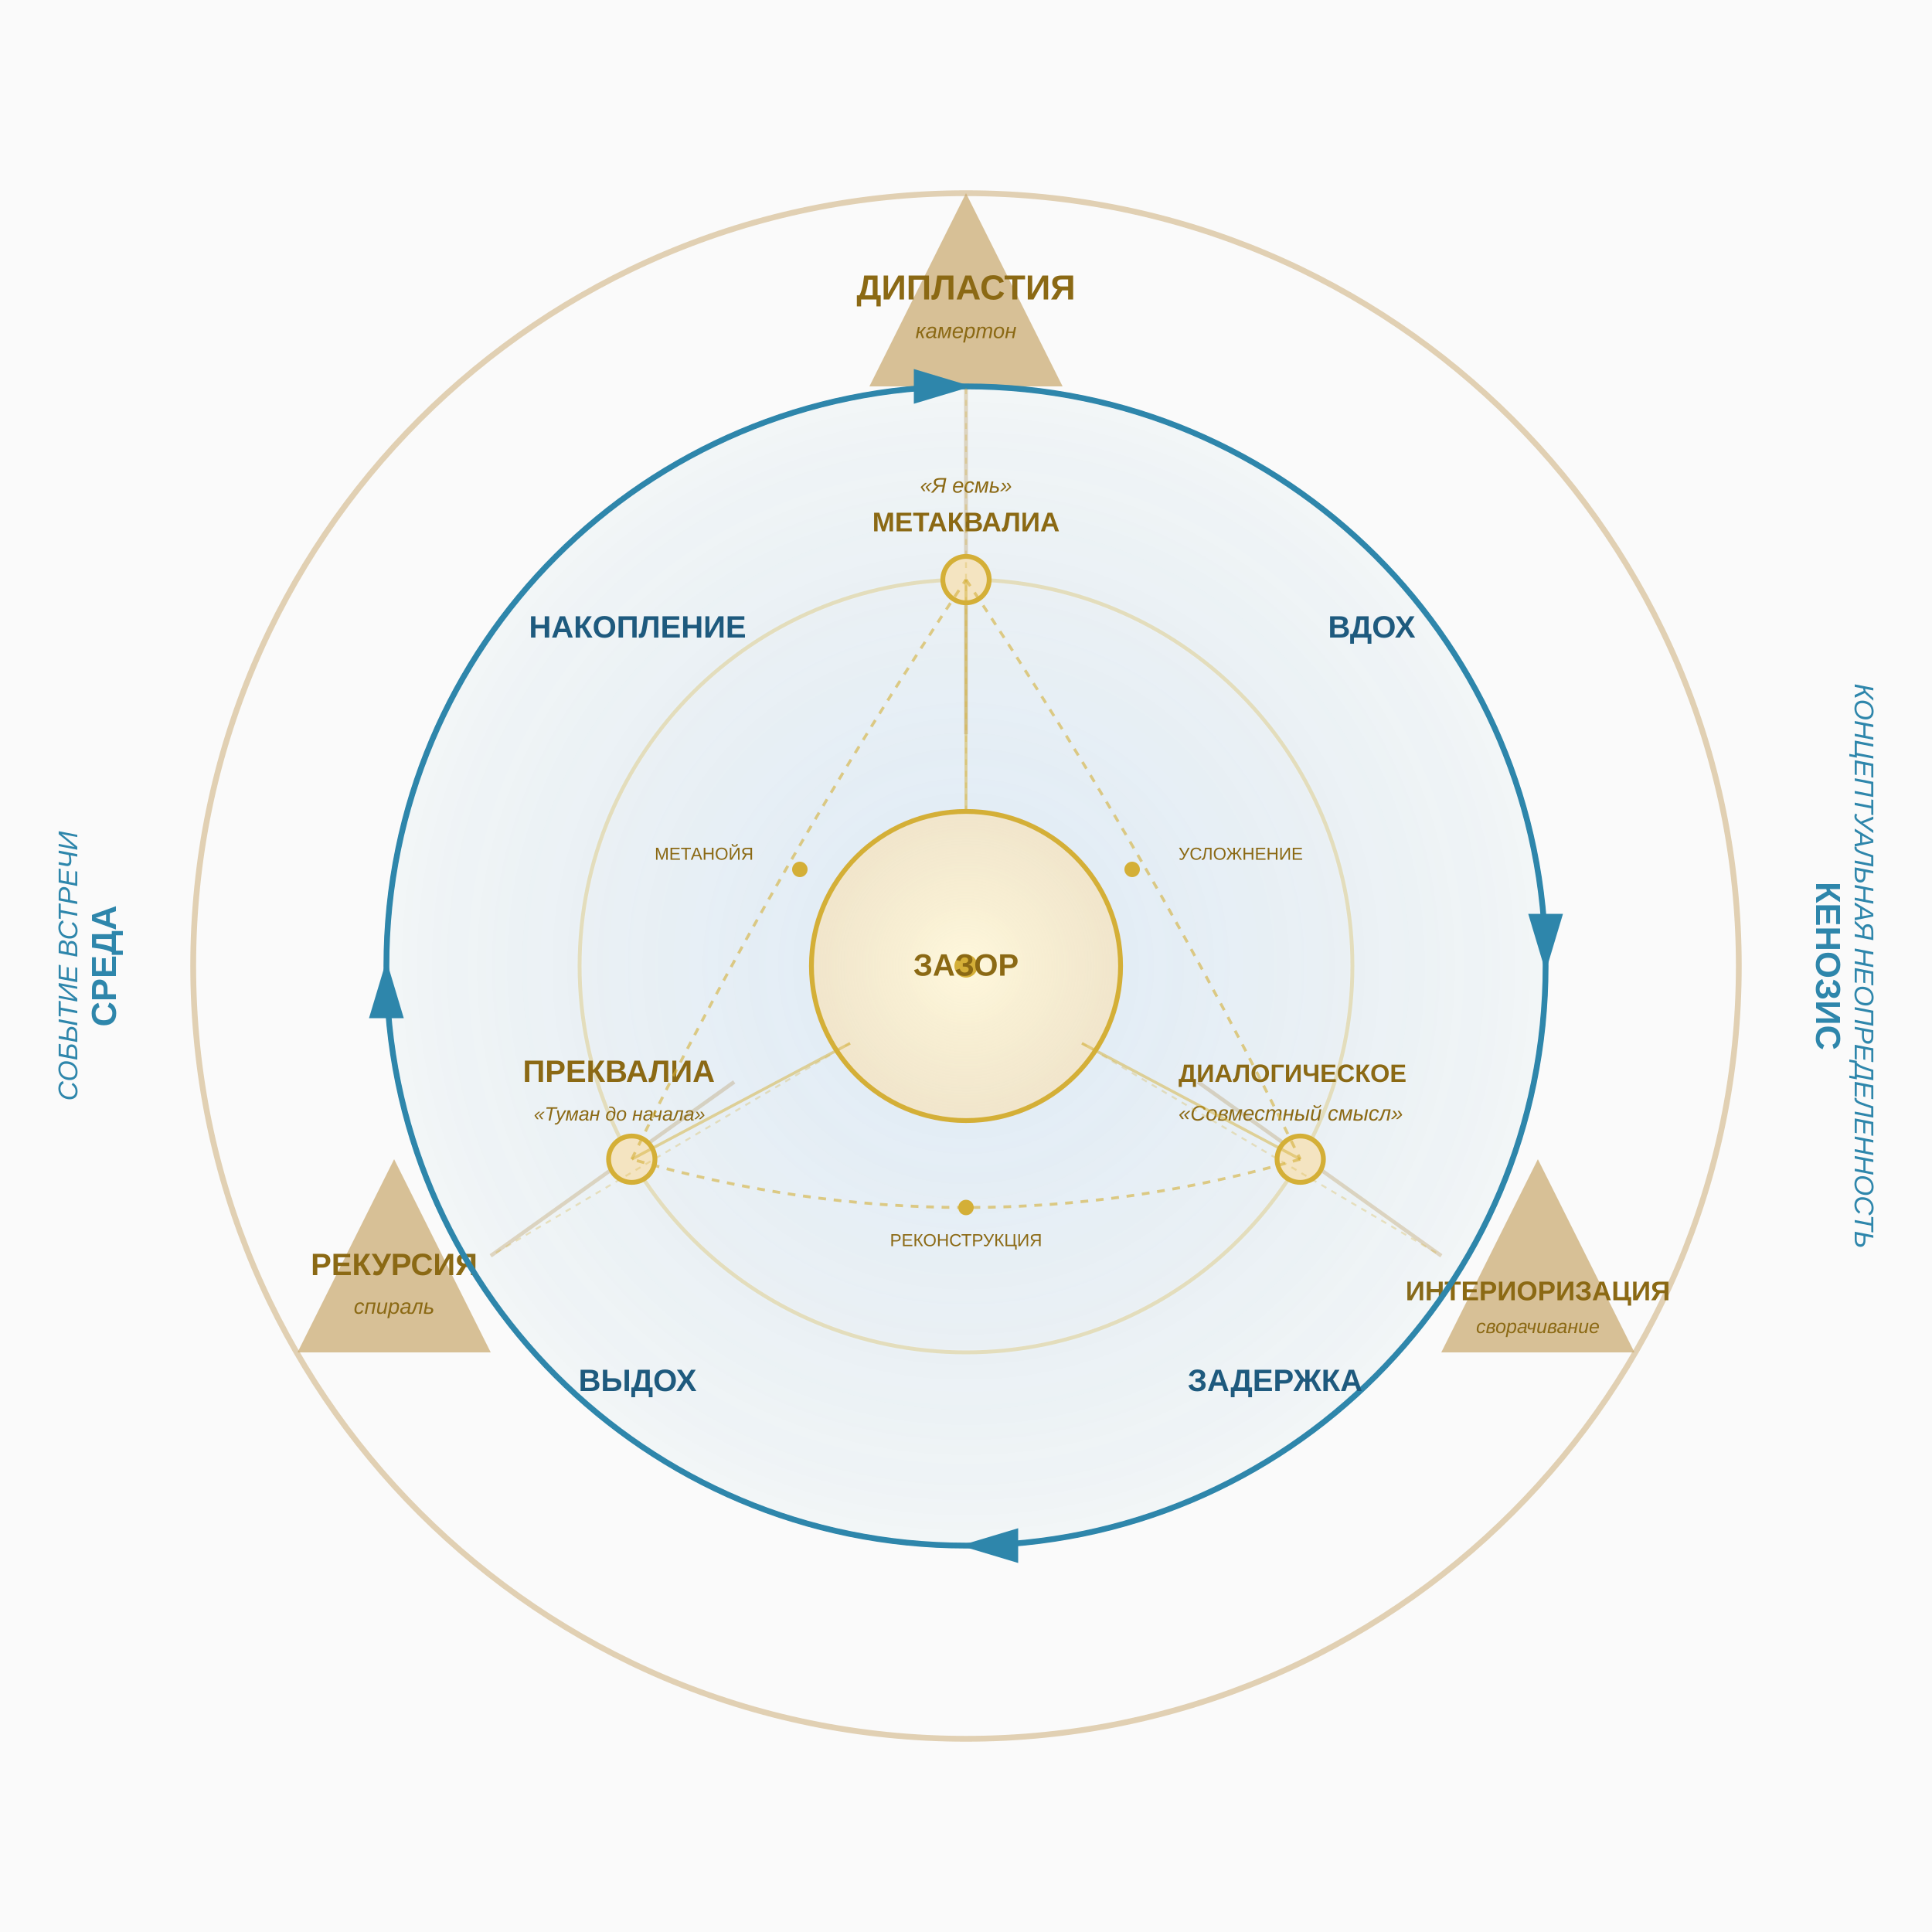
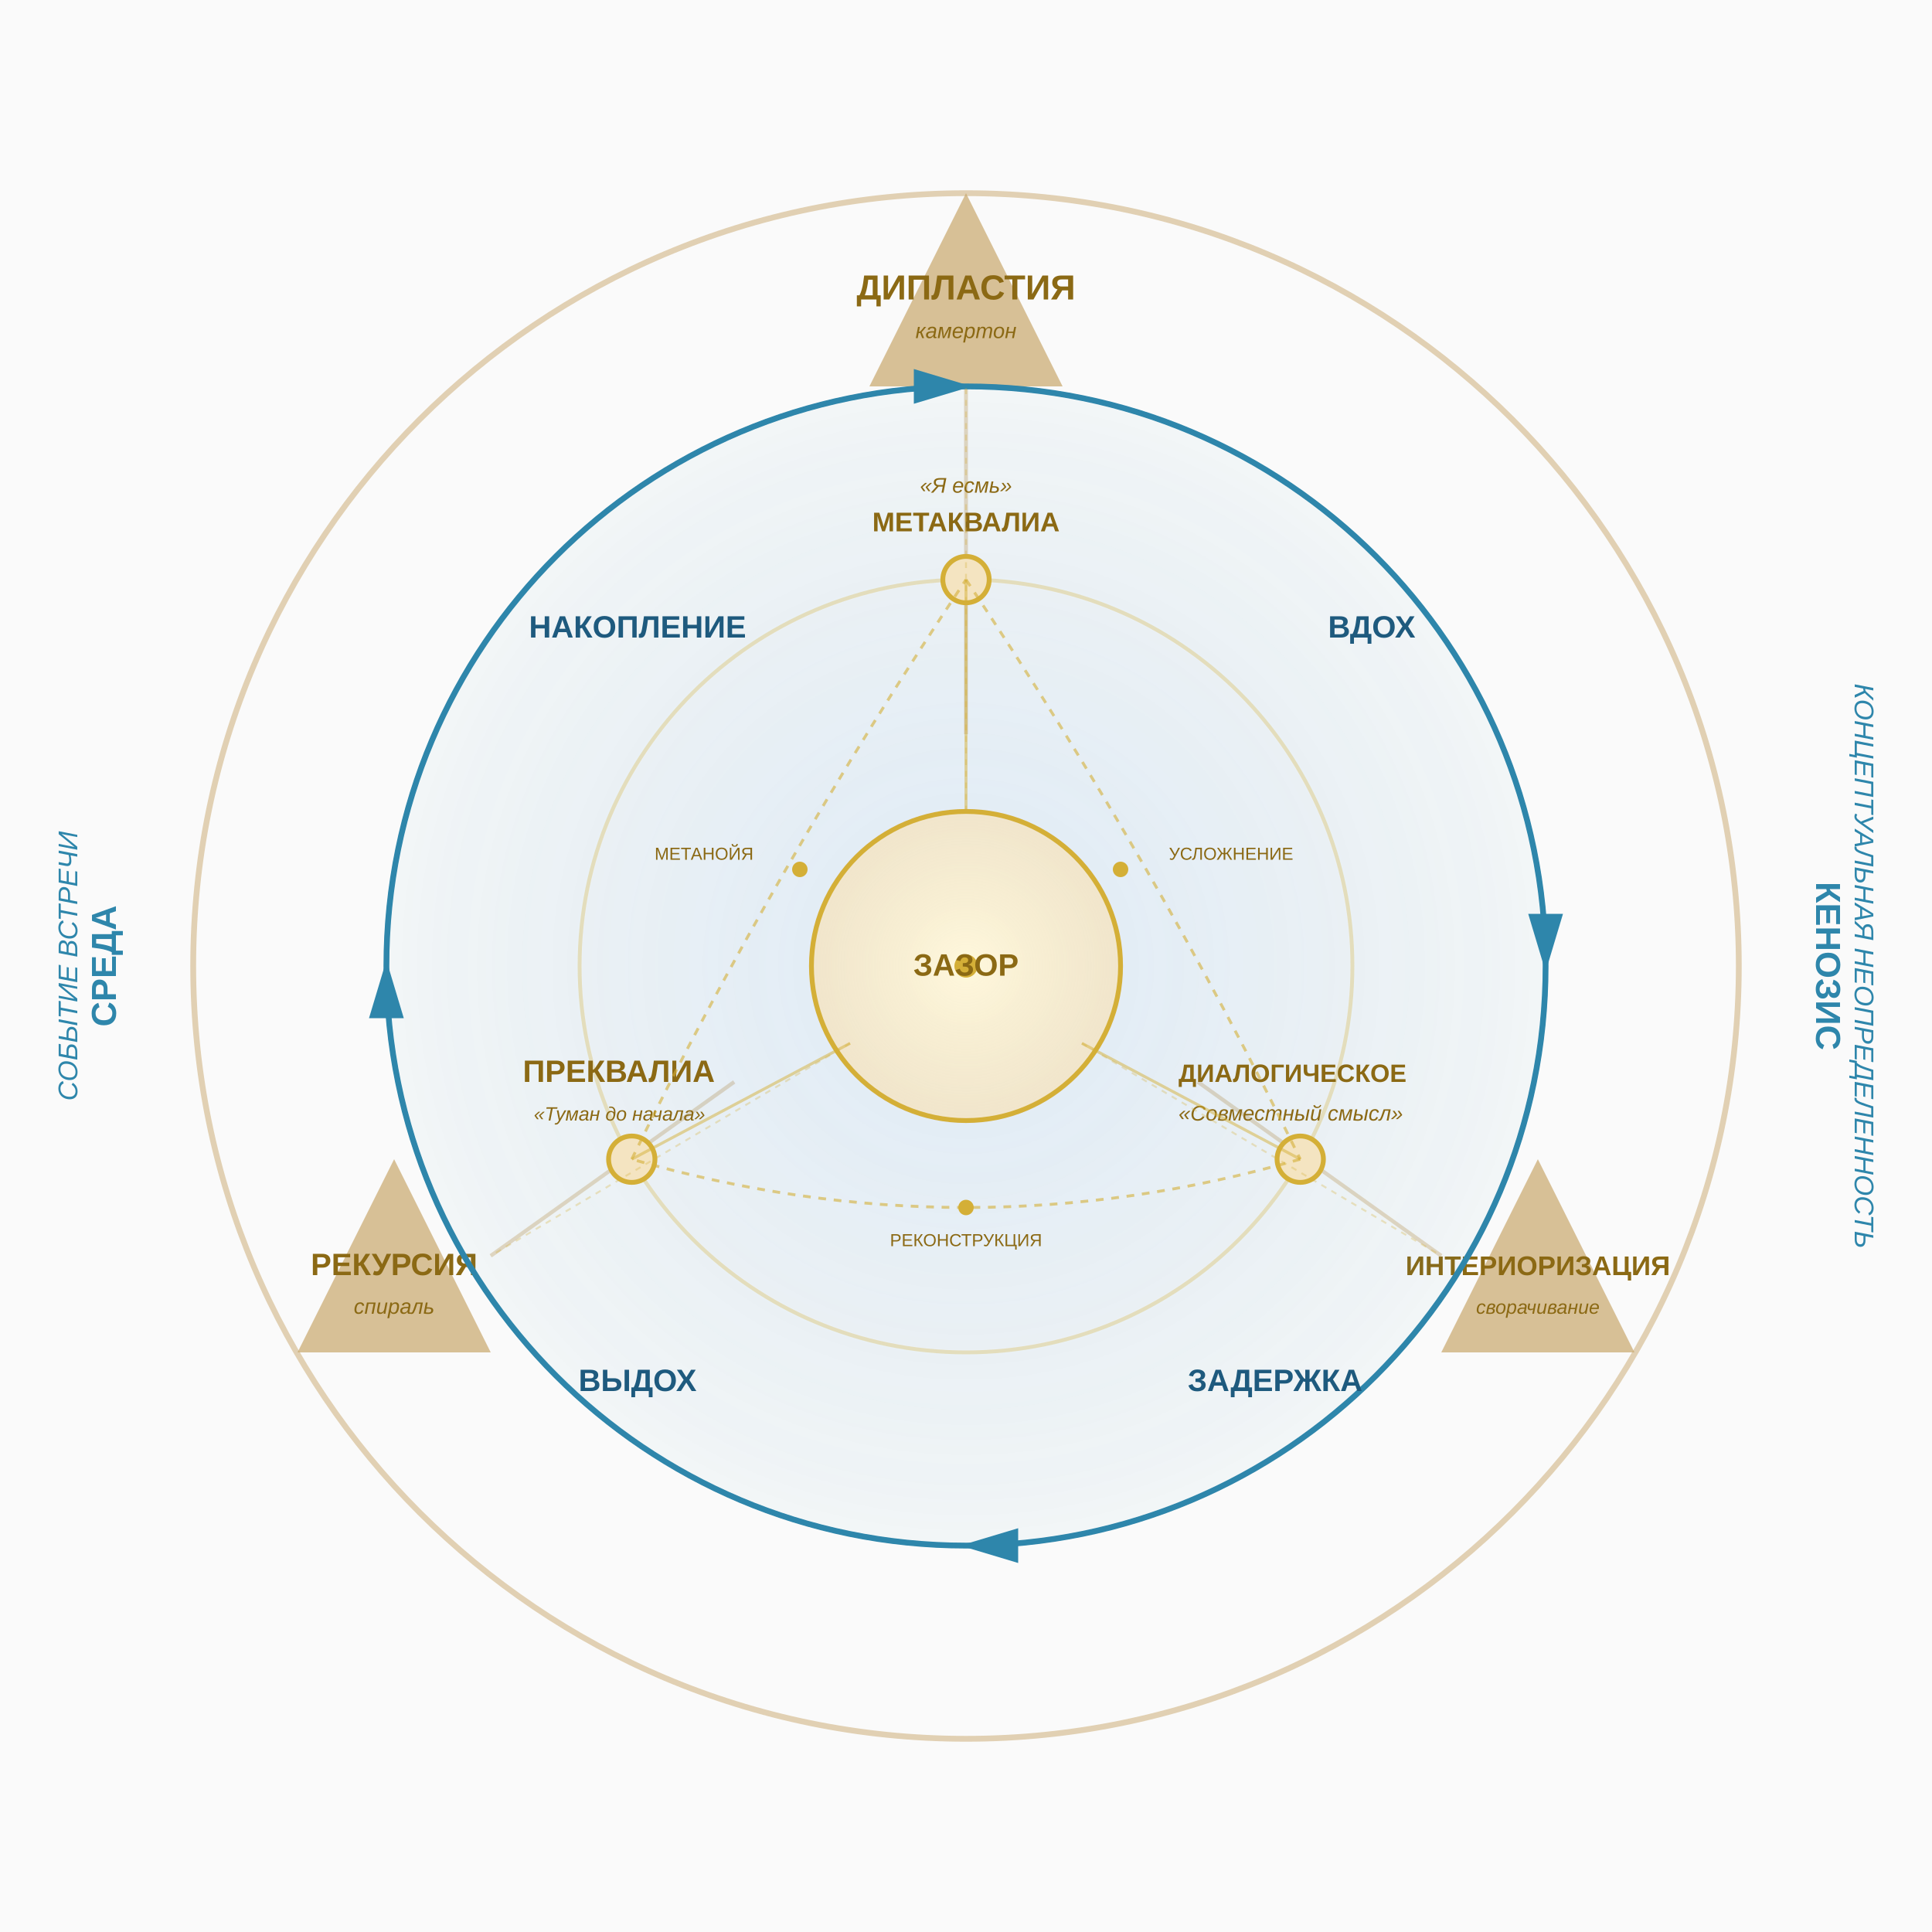
<svg xmlns="http://www.w3.org/2000/svg" viewBox="0 0 1000 1000" width="1000" height="1000">
  <defs>
    <radialGradient id="centerGlow" cx="50%" cy="50%" r="50%">
      <stop offset="0%" style="stop-color:#FFF8DC;stop-opacity:1" />
      <stop offset="100%" style="stop-color:#F4E4C1;stop-opacity:0.8" />
    </radialGradient>
    <radialGradient id="cycleGlow" cx="50%" cy="50%" r="50%">
      <stop offset="0%" style="stop-color:#4A90E2;stop-opacity:0.2" />
      <stop offset="100%" style="stop-color:#2E86AB;stop-opacity:0.05" />
    </radialGradient>
    <marker id="arrowhead" markerWidth="10" markerHeight="10" refX="9" refY="3" orient="auto">
      <polygon points="0 0, 10 3, 0 6" fill="#2E86AB" />
    </marker>
  </defs>
  <rect width="1000" height="1000" fill="#FAFAFA" />
  <circle cx="500" cy="500" r="400" fill="none" stroke="#C8A66B" stroke-width="3" opacity="0.5" />
  <g id="diplostia">
    <path d="M 500 100 L 450 200 L 550 200 Z" fill="#C8A66B" opacity="0.7" />
    <text x="500" y="155" text-anchor="middle" font-family="Arial, sans-serif" font-size="18" font-weight="bold" fill="#8B6914">ДИПЛАСТИЯ</text>
    <text x="500" y="175" text-anchor="middle" font-family="Arial, sans-serif" font-size="11" fill="#8B6914" font-style="italic">камертон</text>
    <line x1="500" y1="200" x2="500" y2="380" stroke="#C8A66B" stroke-width="2" opacity="0.4" />
  </g>
  <g id="interiorization">
    <path d="M 846 700 L 746 700 L 796 600 Z" fill="#C8A66B" opacity="0.7" />
-     <text x="796" y="673" text-anchor="middle" font-family="Arial, sans-serif" font-size="14" font-weight="bold" fill="#8B6914">ИНТЕРИОРИЗАЦИЯ</text>
-     <text x="796" y="690" text-anchor="middle" font-family="Arial, sans-serif" font-size="10" fill="#8B6914" font-style="italic">сворачивание</text>
+     <text x="796" y="660" text-anchor="middle" font-family="Arial, sans-serif" font-size="14" font-weight="bold" fill="#8B6914">ИНТЕРИОРИЗАЦИЯ</text>
+     <text x="796" y="680" text-anchor="middle" font-family="Arial, sans-serif" font-size="10" fill="#8B6914" font-style="italic">сворачивание</text>
    <line x1="746" y1="650" x2="620" y2="560" stroke="#C8A66B" stroke-width="2" opacity="0.4" />
  </g>
  <g id="recursion">
    <path d="M 154 700 L 254 700 L 204 600 Z" fill="#C8A66B" opacity="0.7" />
    <text x="204" y="660" text-anchor="middle" font-family="Arial, sans-serif" font-size="16" font-weight="bold" fill="#8B6914">РЕКУРСИЯ</text>
    <text x="204" y="680" text-anchor="middle" font-family="Arial, sans-serif" font-size="11" fill="#8B6914" font-style="italic">спираль</text>
    <line x1="254" y1="650" x2="380" y2="560" stroke="#C8A66B" stroke-width="2" opacity="0.4" />
  </g>
  <circle cx="500" cy="500" r="300" fill="url(#cycleGlow)" stroke="#2E86AB" stroke-width="2.5" opacity="0.8" />
  <g id="inhale">
    <path d="M 500 200 A 300 300 0 0 1 800 500" fill="none" stroke="#2E86AB" stroke-width="3" marker-end="url(#arrowhead)" />
    <text x="710" y="330" text-anchor="middle" font-family="Arial, sans-serif" font-size="16" font-weight="bold" fill="#1E5A7E">ВДОХ</text>
  </g>
  <g id="delay">
    <path d="M 800 500 A 300 300 0 0 1 500 800" fill="none" stroke="#2E86AB" stroke-width="3" marker-end="url(#arrowhead)" />
    <text x="660" y="720" text-anchor="middle" font-family="Arial, sans-serif" font-size="16" font-weight="bold" fill="#1E5A7E">ЗАДЕРЖКА</text>
  </g>
  <g id="exhale">
    <path d="M 500 800 A 300 300 0 0 1 200 500" fill="none" stroke="#2E86AB" stroke-width="3" marker-end="url(#arrowhead)" />
    <text x="330" y="720" text-anchor="middle" font-family="Arial, sans-serif" font-size="16" font-weight="bold" fill="#1E5A7E">ВЫДОХ</text>
  </g>
  <g id="accumulate">
    <path d="M 200 500 A 300 300 0 0 1 500 200" fill="none" stroke="#2E86AB" stroke-width="3" marker-end="url(#arrowhead)" />
    <text x="330" y="330" text-anchor="middle" font-family="Arial, sans-serif" font-size="16" font-weight="bold" fill="#1E5A7E">НАКОПЛЕНИЕ</text>
  </g>
  <circle cx="500" cy="500" r="200" fill="none" stroke="#D4AF37" stroke-width="2" opacity="0.3" />
  <g id="metaqualia">
    <circle cx="500" cy="300" r="12" fill="#F4E4C1" stroke="#D4AF37" stroke-width="2.5" />
    <text x="500" y="275" text-anchor="middle" font-family="Arial, sans-serif" font-size="14" font-weight="bold" fill="#8B6914">МЕТАКВАЛИА</text>
    <text x="500" y="255" text-anchor="middle" font-family="Arial, sans-serif" font-size="11" fill="#8B6914" font-style="italic">«Я есмь»</text>
  </g>
  <g id="dialogical">
    <circle cx="673" cy="600" r="12" fill="#F4E4C1" stroke="#D4AF37" stroke-width="2.5" />
    <text x="610" y="560" text-anchor="start" font-family="Arial, sans-serif" font-size="13" font-weight="bold" fill="#8B6914">ДИАЛОГИЧЕСКОЕ</text>
    <text x="610" y="580" text-anchor="start" font-family="Arial, sans-serif" font-size="11" fill="#8B6914" font-style="italic">«Совместный смысл»</text>
  </g>
  <g id="prequalia">
    <circle cx="327" cy="600" r="12" fill="#F4E4C1" stroke="#D4AF37" stroke-width="2.5" />
    <text x="370" y="560" text-anchor="end" font-family="Arial, sans-serif" font-size="16" font-weight="bold" fill="#8B6914">ПРЕКВАЛИА</text>
    <text x="365" y="580" text-anchor="end" font-family="Arial, sans-serif" font-size="10" fill="#8B6914" font-style="italic">«Туман до начала»</text>
  </g>
  <path d="M 500 300 Q 600 450 673 600" fill="none" stroke="#D4AF37" stroke-width="1.5" stroke-dasharray="4,4" opacity="0.6" />
  <path d="M 673 600 Q 500 650 327 600" fill="none" stroke="#D4AF37" stroke-width="1.5" stroke-dasharray="4,4" opacity="0.6" />
  <path d="M 327 600 Q 400 450 500 300" fill="none" stroke="#D4AF37" stroke-width="1.5" stroke-dasharray="4,4" opacity="0.6" />
-   <circle cx="586" cy="450" r="4" fill="#D4AF37" />
-   <text x="610" y="445" font-family="Arial, sans-serif" font-size="9" fill="#8B6914">УСЛОЖНЕНИЕ</text>
+   <circle cx="580" cy="450" r="4" fill="#D4AF37" />
+   <text x="605" y="445" font-family="Arial, sans-serif" font-size="9" fill="#8B6914">УСЛОЖНЕНИЕ</text>
  <circle cx="500" cy="625" r="4" fill="#D4AF37" />
  <text x="500" y="645" text-anchor="middle" font-family="Arial, sans-serif" font-size="9" fill="#8B6914">РЕКОНСТРУКЦИЯ</text>
  <circle cx="414" cy="450" r="4" fill="#D4AF37" />
  <text x="390" y="445" text-anchor="end" font-family="Arial, sans-serif" font-size="9" fill="#8B6914">МЕТАНОЙЯ</text>
  <circle cx="500" cy="500" r="80" fill="url(#centerGlow)" stroke="#D4AF37" stroke-width="2.5" />
  <circle cx="500" cy="500" r="6" fill="#D4AF37" />
  <text x="500" y="505" text-anchor="middle" font-family="Arial, sans-serif" font-size="16" font-weight="bold" fill="#8B6914">ЗАЗОР</text>
  <line x1="500" y1="420" x2="500" y2="200" stroke="#D4AF37" stroke-width="1" opacity="0.3" stroke-dasharray="3,3" />
  <line x1="560" y1="540" x2="746" y2="650" stroke="#D4AF37" stroke-width="1" opacity="0.3" stroke-dasharray="3,3" />
  <line x1="440" y1="540" x2="254" y2="650" stroke="#D4AF37" stroke-width="1" opacity="0.3" stroke-dasharray="3,3" />
  <line x1="500" y1="420" x2="500" y2="300" stroke="#D4AF37" stroke-width="1.5" opacity="0.5" />
  <line x1="560" y1="540" x2="673" y2="600" stroke="#D4AF37" stroke-width="1.5" opacity="0.5" />
  <line x1="440" y1="540" x2="327" y2="600" stroke="#D4AF37" stroke-width="1.5" opacity="0.5" />
  <text x="940" y="500" text-anchor="middle" font-family="Arial, sans-serif" font-size="18" font-weight="bold" fill="#2E86AB" transform="rotate(90 940 500)">КЕНОЗИС</text>
  <text x="960" y="500" text-anchor="middle" font-family="Arial, sans-serif" font-size="14" fill="#2E86AB" font-style="italic" transform="rotate(90 960 500)">КОНЦЕПТУАЛЬНАЯ НЕОПРЕДЕЛЕННОСТЬ</text>
  <text x="60" y="500" text-anchor="middle" font-family="Arial, sans-serif" font-size="18" font-weight="bold" fill="#2E86AB" transform="rotate(-90 60 500)">СРЕДА</text>
  <text x="40" y="500" text-anchor="middle" font-family="Arial, sans-serif" font-size="14" fill="#2E86AB" font-style="italic" transform="rotate(-90 40 500)">СОБЫТИЕ ВСТРЕЧИ</text>
</svg>
